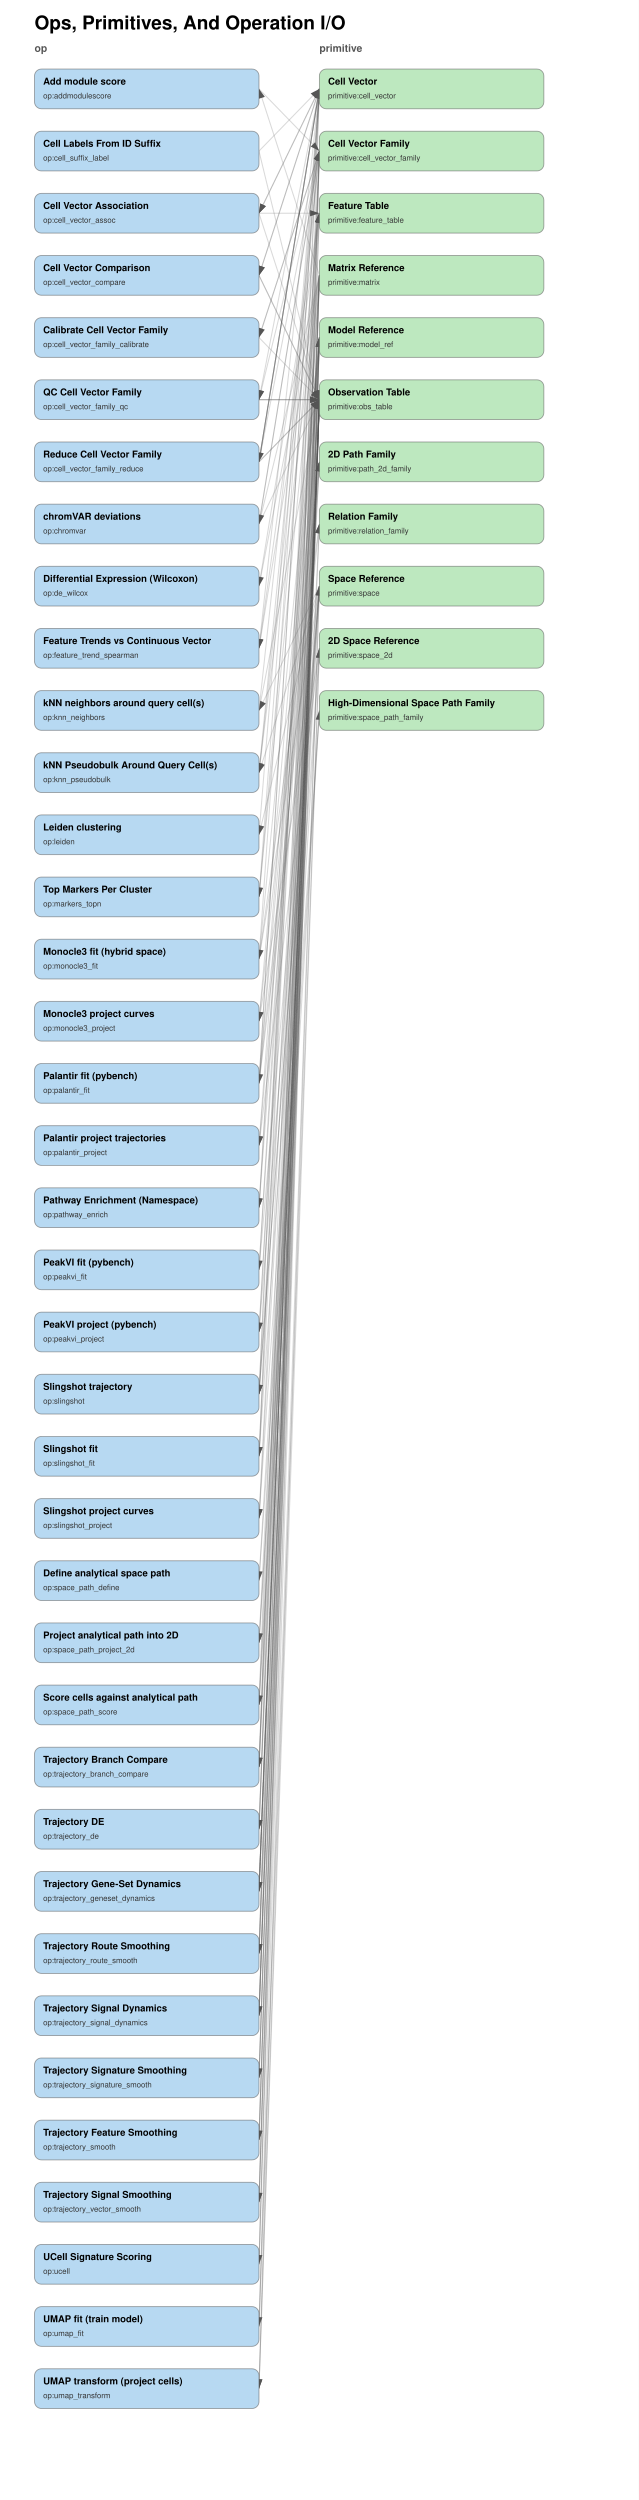
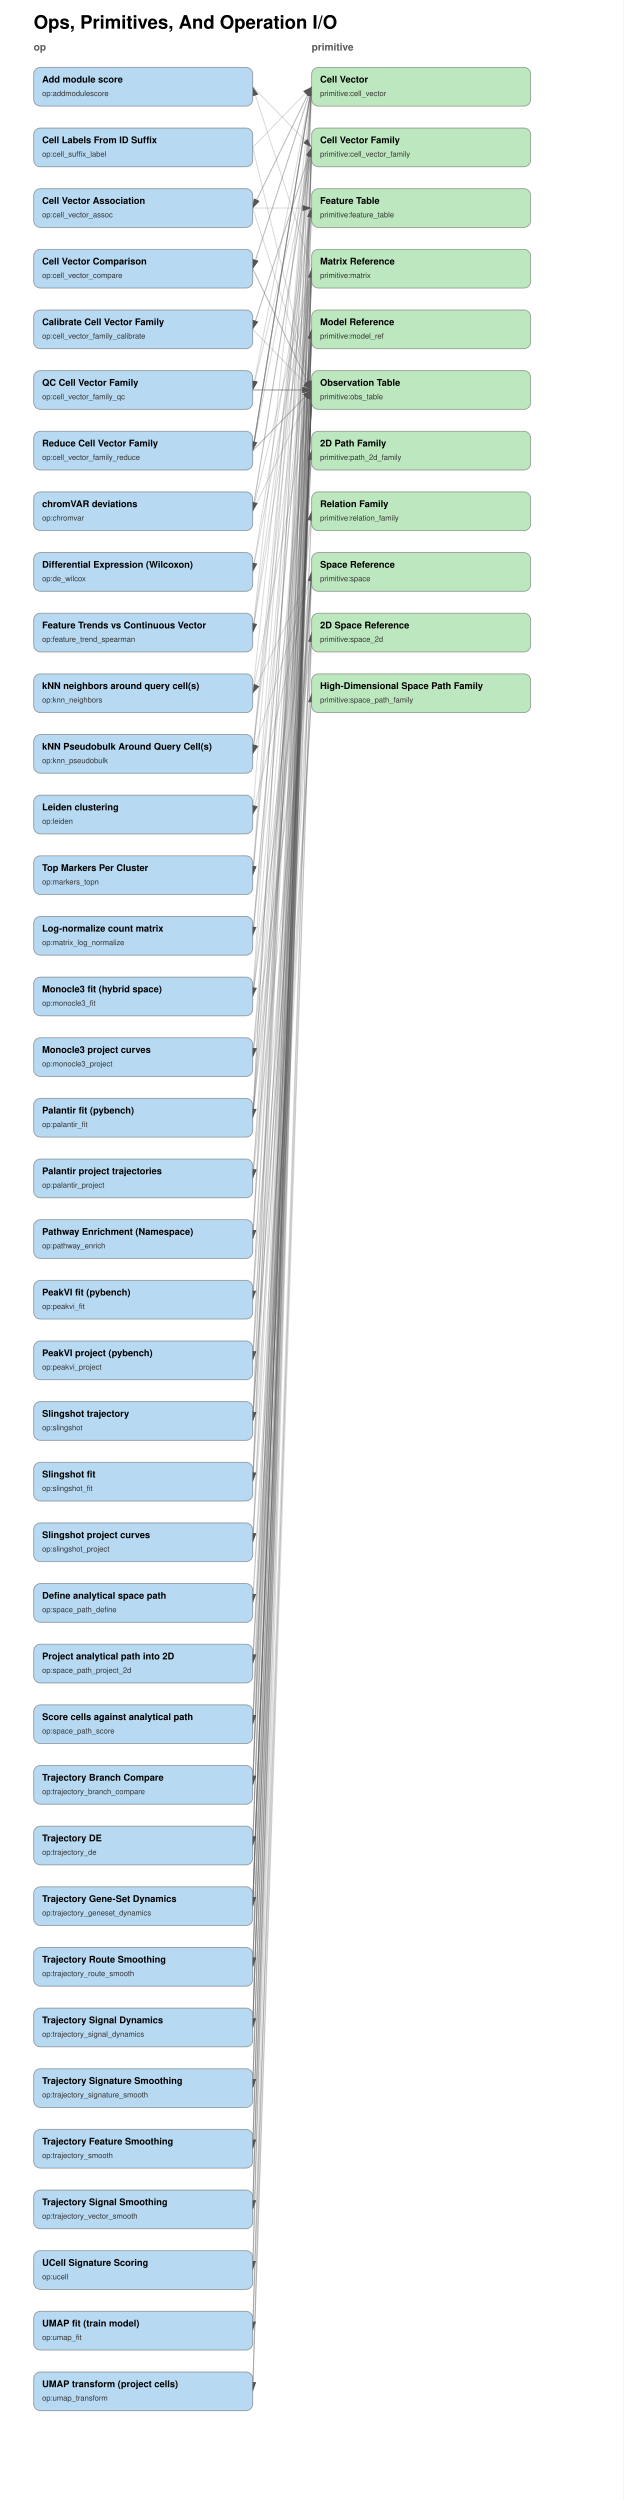
- <svg xmlns="http://www.w3.org/2000/svg" width="740" height="2896" viewBox="0 0 740 2896">
+ <svg xmlns="http://www.w3.org/2000/svg" width="740" height="2968" viewBox="0 0 740 2968">
  <rect width="100%" height="100%" fill="white" />
  <defs>
    <marker id="arrow" markerWidth="10" markerHeight="10" refX="9" refY="3" orient="auto" markerUnits="strokeWidth">
      <path d="M0,0 L0,6 L9,3 z" fill="#555" />
    </marker>
  </defs>
  <text x="40" y="34" font-family="Helvetica,Arial,sans-serif" font-size="22" font-weight="700">Ops, Primitives, And Operation I/O</text>
  <text x="40" y="60" font-family="Helvetica,Arial,sans-serif" font-size="12" font-weight="700" fill="#555">op</text>
  <text x="370" y="60" font-family="Helvetica,Arial,sans-serif" font-size="12" font-weight="700" fill="#555">primitive</text>
  <line x1="370" y1="103" x2="300" y2="247" stroke="#555" stroke-opacity="0.22" stroke-width="1.2" marker-end="url(#arrow)" />
  <line x1="370" y1="103" x2="300" y2="247" stroke="#555" stroke-opacity="0.22" stroke-width="1.2" marker-end="url(#arrow)" />
  <line x1="370" y1="103" x2="300" y2="319" stroke="#555" stroke-opacity="0.22" stroke-width="1.2" marker-end="url(#arrow)" />
  <line x1="370" y1="103" x2="300" y2="319" stroke="#555" stroke-opacity="0.22" stroke-width="1.2" marker-end="url(#arrow)" />
  <line x1="370" y1="103" x2="300" y2="463" stroke="#555" stroke-opacity="0.22" stroke-width="1.2" marker-end="url(#arrow)" />
  <line x1="370" y1="103" x2="300" y2="751" stroke="#555" stroke-opacity="0.22" stroke-width="1.2" marker-end="url(#arrow)" />
  <line x1="370" y1="103" x2="300" y2="1039" stroke="#555" stroke-opacity="0.22" stroke-width="1.2" marker-end="url(#arrow)" />
-   <line x1="370" y1="103" x2="300" y2="1615" stroke="#555" stroke-opacity="0.22" stroke-width="1.2" marker-end="url(#arrow)" />
  <line x1="370" y1="103" x2="300" y2="1687" stroke="#555" stroke-opacity="0.22" stroke-width="1.2" marker-end="url(#arrow)" />
-   <line x1="370" y1="103" x2="300" y2="2263" stroke="#555" stroke-opacity="0.22" stroke-width="1.2" marker-end="url(#arrow)" />
+   <line x1="370" y1="103" x2="300" y2="1759" stroke="#555" stroke-opacity="0.22" stroke-width="1.2" marker-end="url(#arrow)" />
+   <line x1="370" y1="103" x2="300" y2="2335" stroke="#555" stroke-opacity="0.22" stroke-width="1.2" marker-end="url(#arrow)" />
  <line x1="370" y1="175" x2="300" y2="391" stroke="#555" stroke-opacity="0.22" stroke-width="1.2" marker-end="url(#arrow)" />
  <line x1="370" y1="175" x2="300" y2="463" stroke="#555" stroke-opacity="0.22" stroke-width="1.2" marker-end="url(#arrow)" />
  <line x1="370" y1="175" x2="300" y2="535" stroke="#555" stroke-opacity="0.22" stroke-width="1.2" marker-end="url(#arrow)" />
-   <line x1="370" y1="175" x2="300" y2="2047" stroke="#555" stroke-opacity="0.22" stroke-width="1.2" marker-end="url(#arrow)" />
-   <line x1="370" y1="175" x2="300" y2="2335" stroke="#555" stroke-opacity="0.22" stroke-width="1.2" marker-end="url(#arrow)" />
-   <line x1="370" y1="175" x2="300" y2="2551" stroke="#555" stroke-opacity="0.22" stroke-width="1.2" marker-end="url(#arrow)" />
-   <line x1="370" y1="247" x2="300" y2="1399" stroke="#555" stroke-opacity="0.22" stroke-width="1.2" marker-end="url(#arrow)" />
+   <line x1="370" y1="175" x2="300" y2="2119" stroke="#555" stroke-opacity="0.22" stroke-width="1.2" marker-end="url(#arrow)" />
+   <line x1="370" y1="175" x2="300" y2="2407" stroke="#555" stroke-opacity="0.22" stroke-width="1.2" marker-end="url(#arrow)" />
+   <line x1="370" y1="175" x2="300" y2="2623" stroke="#555" stroke-opacity="0.22" stroke-width="1.2" marker-end="url(#arrow)" />
+   <line x1="370" y1="247" x2="300" y2="1471" stroke="#555" stroke-opacity="0.22" stroke-width="1.2" marker-end="url(#arrow)" />
  <line x1="370" y1="319" x2="300" y2="103" stroke="#555" stroke-opacity="0.22" stroke-width="1.2" marker-end="url(#arrow)" />
  <line x1="370" y1="319" x2="300" y2="607" stroke="#555" stroke-opacity="0.22" stroke-width="1.2" marker-end="url(#arrow)" />
  <line x1="370" y1="319" x2="300" y2="679" stroke="#555" stroke-opacity="0.22" stroke-width="1.2" marker-end="url(#arrow)" />
  <line x1="370" y1="319" x2="300" y2="751" stroke="#555" stroke-opacity="0.22" stroke-width="1.2" marker-end="url(#arrow)" />
  <line x1="370" y1="319" x2="300" y2="895" stroke="#555" stroke-opacity="0.22" stroke-width="1.2" marker-end="url(#arrow)" />
  <line x1="370" y1="319" x2="300" y2="1039" stroke="#555" stroke-opacity="0.22" stroke-width="1.2" marker-end="url(#arrow)" />
-   <line x1="370" y1="319" x2="300" y2="1399" stroke="#555" stroke-opacity="0.22" stroke-width="1.2" marker-end="url(#arrow)" />
+   <line x1="370" y1="319" x2="300" y2="1111" stroke="#555" stroke-opacity="0.22" stroke-width="1.2" marker-end="url(#arrow)" />
  <line x1="370" y1="319" x2="300" y2="1471" stroke="#555" stroke-opacity="0.22" stroke-width="1.2" marker-end="url(#arrow)" />
  <line x1="370" y1="319" x2="300" y2="1543" stroke="#555" stroke-opacity="0.22" stroke-width="1.2" marker-end="url(#arrow)" />
-   <line x1="370" y1="319" x2="300" y2="2047" stroke="#555" stroke-opacity="0.22" stroke-width="1.2" marker-end="url(#arrow)" />
+   <line x1="370" y1="319" x2="300" y2="1615" stroke="#555" stroke-opacity="0.22" stroke-width="1.2" marker-end="url(#arrow)" />
  <line x1="370" y1="319" x2="300" y2="2119" stroke="#555" stroke-opacity="0.22" stroke-width="1.2" marker-end="url(#arrow)" />
  <line x1="370" y1="319" x2="300" y2="2191" stroke="#555" stroke-opacity="0.22" stroke-width="1.2" marker-end="url(#arrow)" />
  <line x1="370" y1="319" x2="300" y2="2263" stroke="#555" stroke-opacity="0.22" stroke-width="1.2" marker-end="url(#arrow)" />
-   <line x1="370" y1="319" x2="300" y2="2407" stroke="#555" stroke-opacity="0.22" stroke-width="1.2" marker-end="url(#arrow)" />
+   <line x1="370" y1="319" x2="300" y2="2335" stroke="#555" stroke-opacity="0.22" stroke-width="1.2" marker-end="url(#arrow)" />
  <line x1="370" y1="319" x2="300" y2="2479" stroke="#555" stroke-opacity="0.22" stroke-width="1.2" marker-end="url(#arrow)" />
-   <line x1="370" y1="319" x2="300" y2="2623" stroke="#555" stroke-opacity="0.22" stroke-width="1.2" marker-end="url(#arrow)" />
-   <line x1="370" y1="391" x2="300" y2="1183" stroke="#555" stroke-opacity="0.22" stroke-width="1.2" marker-end="url(#arrow)" />
-   <line x1="370" y1="391" x2="300" y2="1327" stroke="#555" stroke-opacity="0.22" stroke-width="1.2" marker-end="url(#arrow)" />
-   <line x1="370" y1="391" x2="300" y2="1543" stroke="#555" stroke-opacity="0.22" stroke-width="1.2" marker-end="url(#arrow)" />
-   <line x1="370" y1="391" x2="300" y2="1759" stroke="#555" stroke-opacity="0.22" stroke-width="1.2" marker-end="url(#arrow)" />
-   <line x1="370" y1="391" x2="300" y2="2119" stroke="#555" stroke-opacity="0.22" stroke-width="1.2" marker-end="url(#arrow)" />
+   <line x1="370" y1="319" x2="300" y2="2551" stroke="#555" stroke-opacity="0.22" stroke-width="1.2" marker-end="url(#arrow)" />
+   <line x1="370" y1="319" x2="300" y2="2695" stroke="#555" stroke-opacity="0.22" stroke-width="1.2" marker-end="url(#arrow)" />
+   <line x1="370" y1="391" x2="300" y2="1255" stroke="#555" stroke-opacity="0.22" stroke-width="1.2" marker-end="url(#arrow)" />
+   <line x1="370" y1="391" x2="300" y2="1399" stroke="#555" stroke-opacity="0.22" stroke-width="1.2" marker-end="url(#arrow)" />
+   <line x1="370" y1="391" x2="300" y2="1615" stroke="#555" stroke-opacity="0.22" stroke-width="1.2" marker-end="url(#arrow)" />
+   <line x1="370" y1="391" x2="300" y2="1831" stroke="#555" stroke-opacity="0.22" stroke-width="1.2" marker-end="url(#arrow)" />
  <line x1="370" y1="391" x2="300" y2="2191" stroke="#555" stroke-opacity="0.22" stroke-width="1.2" marker-end="url(#arrow)" />
-   <line x1="370" y1="391" x2="300" y2="2335" stroke="#555" stroke-opacity="0.22" stroke-width="1.2" marker-end="url(#arrow)" />
+   <line x1="370" y1="391" x2="300" y2="2263" stroke="#555" stroke-opacity="0.22" stroke-width="1.2" marker-end="url(#arrow)" />
  <line x1="370" y1="391" x2="300" y2="2407" stroke="#555" stroke-opacity="0.22" stroke-width="1.2" marker-end="url(#arrow)" />
  <line x1="370" y1="391" x2="300" y2="2479" stroke="#555" stroke-opacity="0.22" stroke-width="1.2" marker-end="url(#arrow)" />
  <line x1="370" y1="391" x2="300" y2="2551" stroke="#555" stroke-opacity="0.22" stroke-width="1.2" marker-end="url(#arrow)" />
-   <line x1="370" y1="391" x2="300" y2="2767" stroke="#555" stroke-opacity="0.22" stroke-width="1.2" marker-end="url(#arrow)" />
-   <line x1="370" y1="607" x2="300" y2="2047" stroke="#555" stroke-opacity="0.22" stroke-width="1.2" marker-end="url(#arrow)" />
-   <line x1="370" y1="607" x2="300" y2="2263" stroke="#555" stroke-opacity="0.22" stroke-width="1.2" marker-end="url(#arrow)" />
+   <line x1="370" y1="391" x2="300" y2="2623" stroke="#555" stroke-opacity="0.22" stroke-width="1.2" marker-end="url(#arrow)" />
+   <line x1="370" y1="391" x2="300" y2="2839" stroke="#555" stroke-opacity="0.22" stroke-width="1.2" marker-end="url(#arrow)" />
+   <line x1="370" y1="607" x2="300" y2="2119" stroke="#555" stroke-opacity="0.22" stroke-width="1.2" marker-end="url(#arrow)" />
+   <line x1="370" y1="607" x2="300" y2="2335" stroke="#555" stroke-opacity="0.22" stroke-width="1.2" marker-end="url(#arrow)" />
  <line x1="370" y1="679" x2="300" y2="823" stroke="#555" stroke-opacity="0.22" stroke-width="1.2" marker-end="url(#arrow)" />
  <line x1="370" y1="679" x2="300" y2="895" stroke="#555" stroke-opacity="0.22" stroke-width="1.2" marker-end="url(#arrow)" />
  <line x1="370" y1="679" x2="300" y2="967" stroke="#555" stroke-opacity="0.22" stroke-width="1.2" marker-end="url(#arrow)" />
-   <line x1="370" y1="679" x2="300" y2="1111" stroke="#555" stroke-opacity="0.22" stroke-width="1.2" marker-end="url(#arrow)" />
-   <line x1="370" y1="679" x2="300" y2="1255" stroke="#555" stroke-opacity="0.22" stroke-width="1.2" marker-end="url(#arrow)" />
-   <line x1="370" y1="679" x2="300" y2="1615" stroke="#555" stroke-opacity="0.22" stroke-width="1.2" marker-end="url(#arrow)" />
-   <line x1="370" y1="679" x2="300" y2="1615" stroke="#555" stroke-opacity="0.22" stroke-width="1.2" marker-end="url(#arrow)" />
+   <line x1="370" y1="679" x2="300" y2="1183" stroke="#555" stroke-opacity="0.22" stroke-width="1.2" marker-end="url(#arrow)" />
+   <line x1="370" y1="679" x2="300" y2="1327" stroke="#555" stroke-opacity="0.22" stroke-width="1.2" marker-end="url(#arrow)" />
  <line x1="370" y1="679" x2="300" y2="1687" stroke="#555" stroke-opacity="0.22" stroke-width="1.2" marker-end="url(#arrow)" />
-   <line x1="370" y1="679" x2="300" y2="1831" stroke="#555" stroke-opacity="0.22" stroke-width="1.2" marker-end="url(#arrow)" />
-   <line x1="370" y1="679" x2="300" y2="1975" stroke="#555" stroke-opacity="0.22" stroke-width="1.2" marker-end="url(#arrow)" />
-   <line x1="370" y1="679" x2="300" y2="2695" stroke="#555" stroke-opacity="0.22" stroke-width="1.2" marker-end="url(#arrow)" />
+   <line x1="370" y1="679" x2="300" y2="1687" stroke="#555" stroke-opacity="0.22" stroke-width="1.2" marker-end="url(#arrow)" />
+   <line x1="370" y1="679" x2="300" y2="1759" stroke="#555" stroke-opacity="0.22" stroke-width="1.2" marker-end="url(#arrow)" />
+   <line x1="370" y1="679" x2="300" y2="1903" stroke="#555" stroke-opacity="0.22" stroke-width="1.2" marker-end="url(#arrow)" />
+   <line x1="370" y1="679" x2="300" y2="2047" stroke="#555" stroke-opacity="0.22" stroke-width="1.2" marker-end="url(#arrow)" />
  <line x1="370" y1="679" x2="300" y2="2767" stroke="#555" stroke-opacity="0.22" stroke-width="1.2" marker-end="url(#arrow)" />
-   <line x1="370" y1="751" x2="300" y2="1183" stroke="#555" stroke-opacity="0.22" stroke-width="1.2" marker-end="url(#arrow)" />
-   <line x1="370" y1="751" x2="300" y2="1327" stroke="#555" stroke-opacity="0.22" stroke-width="1.2" marker-end="url(#arrow)" />
-   <line x1="370" y1="751" x2="300" y2="1759" stroke="#555" stroke-opacity="0.22" stroke-width="1.2" marker-end="url(#arrow)" />
-   <line x1="370" y1="751" x2="300" y2="1903" stroke="#555" stroke-opacity="0.22" stroke-width="1.2" marker-end="url(#arrow)" />
-   <line x1="370" y1="823" x2="300" y2="1903" stroke="#555" stroke-opacity="0.22" stroke-width="1.2" marker-end="url(#arrow)" />
+   <line x1="370" y1="679" x2="300" y2="2839" stroke="#555" stroke-opacity="0.22" stroke-width="1.2" marker-end="url(#arrow)" />
+   <line x1="370" y1="751" x2="300" y2="1255" stroke="#555" stroke-opacity="0.22" stroke-width="1.2" marker-end="url(#arrow)" />
+   <line x1="370" y1="751" x2="300" y2="1399" stroke="#555" stroke-opacity="0.22" stroke-width="1.2" marker-end="url(#arrow)" />
+   <line x1="370" y1="751" x2="300" y2="1831" stroke="#555" stroke-opacity="0.22" stroke-width="1.2" marker-end="url(#arrow)" />
+   <line x1="370" y1="751" x2="300" y2="1975" stroke="#555" stroke-opacity="0.22" stroke-width="1.2" marker-end="url(#arrow)" />
  <line x1="370" y1="823" x2="300" y2="1975" stroke="#555" stroke-opacity="0.22" stroke-width="1.2" marker-end="url(#arrow)" />
+   <line x1="370" y1="823" x2="300" y2="2047" stroke="#555" stroke-opacity="0.22" stroke-width="1.2" marker-end="url(#arrow)" />
  <line x1="300" y1="103" x2="370" y2="175" stroke="#555" stroke-opacity="0.22" stroke-width="1.2" marker-end="url(#arrow)" />
  <line x1="300" y1="175" x2="370" y2="103" stroke="#555" stroke-opacity="0.22" stroke-width="1.2" marker-end="url(#arrow)" />
  <line x1="300" y1="175" x2="370" y2="463" stroke="#555" stroke-opacity="0.22" stroke-width="1.2" marker-end="url(#arrow)" />
  <line x1="300" y1="247" x2="370" y2="247" stroke="#555" stroke-opacity="0.22" stroke-width="1.2" marker-end="url(#arrow)" />
  <line x1="300" y1="247" x2="370" y2="463" stroke="#555" stroke-opacity="0.22" stroke-width="1.2" marker-end="url(#arrow)" />
  <line x1="300" y1="319" x2="370" y2="463" stroke="#555" stroke-opacity="0.22" stroke-width="1.2" marker-end="url(#arrow)" />
  <line x1="300" y1="319" x2="370" y2="463" stroke="#555" stroke-opacity="0.22" stroke-width="1.2" marker-end="url(#arrow)" />
  <line x1="300" y1="391" x2="370" y2="175" stroke="#555" stroke-opacity="0.22" stroke-width="1.2" marker-end="url(#arrow)" />
  <line x1="300" y1="391" x2="370" y2="463" stroke="#555" stroke-opacity="0.22" stroke-width="1.2" marker-end="url(#arrow)" />
  <line x1="300" y1="463" x2="370" y2="463" stroke="#555" stroke-opacity="0.22" stroke-width="1.2" marker-end="url(#arrow)" />
  <line x1="300" y1="463" x2="370" y2="463" stroke="#555" stroke-opacity="0.22" stroke-width="1.2" marker-end="url(#arrow)" />
  <line x1="300" y1="463" x2="370" y2="463" stroke="#555" stroke-opacity="0.22" stroke-width="1.2" marker-end="url(#arrow)" />
  <line x1="300" y1="535" x2="370" y2="103" stroke="#555" stroke-opacity="0.22" stroke-width="1.2" marker-end="url(#arrow)" />
  <line x1="300" y1="535" x2="370" y2="103" stroke="#555" stroke-opacity="0.22" stroke-width="1.2" marker-end="url(#arrow)" />
  <line x1="300" y1="535" x2="370" y2="103" stroke="#555" stroke-opacity="0.22" stroke-width="1.2" marker-end="url(#arrow)" />
  <line x1="300" y1="535" x2="370" y2="103" stroke="#555" stroke-opacity="0.22" stroke-width="1.2" marker-end="url(#arrow)" />
  <line x1="300" y1="535" x2="370" y2="103" stroke="#555" stroke-opacity="0.22" stroke-width="1.2" marker-end="url(#arrow)" />
  <line x1="300" y1="535" x2="370" y2="463" stroke="#555" stroke-opacity="0.22" stroke-width="1.2" marker-end="url(#arrow)" />
  <line x1="300" y1="535" x2="370" y2="463" stroke="#555" stroke-opacity="0.22" stroke-width="1.2" marker-end="url(#arrow)" />
  <line x1="300" y1="607" x2="370" y2="175" stroke="#555" stroke-opacity="0.22" stroke-width="1.2" marker-end="url(#arrow)" />
  <line x1="300" y1="607" x2="370" y2="175" stroke="#555" stroke-opacity="0.22" stroke-width="1.2" marker-end="url(#arrow)" />
  <line x1="300" y1="607" x2="370" y2="463" stroke="#555" stroke-opacity="0.22" stroke-width="1.2" marker-end="url(#arrow)" />
  <line x1="300" y1="679" x2="370" y2="247" stroke="#555" stroke-opacity="0.22" stroke-width="1.2" marker-end="url(#arrow)" />
  <line x1="300" y1="751" x2="370" y2="247" stroke="#555" stroke-opacity="0.22" stroke-width="1.2" marker-end="url(#arrow)" />
  <line x1="300" y1="823" x2="370" y2="175" stroke="#555" stroke-opacity="0.22" stroke-width="1.2" marker-end="url(#arrow)" />
  <line x1="300" y1="823" x2="370" y2="463" stroke="#555" stroke-opacity="0.22" stroke-width="1.2" marker-end="url(#arrow)" />
  <line x1="300" y1="895" x2="370" y2="175" stroke="#555" stroke-opacity="0.22" stroke-width="1.2" marker-end="url(#arrow)" />
  <line x1="300" y1="895" x2="370" y2="247" stroke="#555" stroke-opacity="0.22" stroke-width="1.2" marker-end="url(#arrow)" />
  <line x1="300" y1="967" x2="370" y2="103" stroke="#555" stroke-opacity="0.22" stroke-width="1.2" marker-end="url(#arrow)" />
  <line x1="300" y1="1039" x2="370" y2="247" stroke="#555" stroke-opacity="0.22" stroke-width="1.2" marker-end="url(#arrow)" />
-   <line x1="300" y1="1111" x2="370" y2="103" stroke="#555" stroke-opacity="0.22" stroke-width="1.2" marker-end="url(#arrow)" />
-   <line x1="300" y1="1111" x2="370" y2="391" stroke="#555" stroke-opacity="0.22" stroke-width="1.2" marker-end="url(#arrow)" />
-   <line x1="300" y1="1111" x2="370" y2="607" stroke="#555" stroke-opacity="0.22" stroke-width="1.2" marker-end="url(#arrow)" />
-   <line x1="300" y1="1183" x2="370" y2="535" stroke="#555" stroke-opacity="0.22" stroke-width="1.2" marker-end="url(#arrow)" />
-   <line x1="300" y1="1255" x2="370" y2="103" stroke="#555" stroke-opacity="0.22" stroke-width="1.2" marker-end="url(#arrow)" />
-   <line x1="300" y1="1255" x2="370" y2="103" stroke="#555" stroke-opacity="0.22" stroke-width="1.2" marker-end="url(#arrow)" />
-   <line x1="300" y1="1255" x2="370" y2="391" stroke="#555" stroke-opacity="0.22" stroke-width="1.2" marker-end="url(#arrow)" />
-   <line x1="300" y1="1255" x2="370" y2="463" stroke="#555" stroke-opacity="0.22" stroke-width="1.2" marker-end="url(#arrow)" />
-   <line x1="300" y1="1255" x2="370" y2="607" stroke="#555" stroke-opacity="0.22" stroke-width="1.2" marker-end="url(#arrow)" />
-   <line x1="300" y1="1327" x2="370" y2="535" stroke="#555" stroke-opacity="0.22" stroke-width="1.2" marker-end="url(#arrow)" />
-   <line x1="300" y1="1399" x2="370" y2="463" stroke="#555" stroke-opacity="0.22" stroke-width="1.2" marker-end="url(#arrow)" />
-   <line x1="300" y1="1471" x2="370" y2="391" stroke="#555" stroke-opacity="0.22" stroke-width="1.2" marker-end="url(#arrow)" />
-   <line x1="300" y1="1471" x2="370" y2="679" stroke="#555" stroke-opacity="0.22" stroke-width="1.2" marker-end="url(#arrow)" />
+   <line x1="300" y1="1111" x2="370" y2="319" stroke="#555" stroke-opacity="0.22" stroke-width="1.2" marker-end="url(#arrow)" />
+   <line x1="300" y1="1111" x2="370" y2="463" stroke="#555" stroke-opacity="0.22" stroke-width="1.2" marker-end="url(#arrow)" />
+   <line x1="300" y1="1183" x2="370" y2="103" stroke="#555" stroke-opacity="0.22" stroke-width="1.2" marker-end="url(#arrow)" />
+   <line x1="300" y1="1183" x2="370" y2="391" stroke="#555" stroke-opacity="0.22" stroke-width="1.2" marker-end="url(#arrow)" />
+   <line x1="300" y1="1183" x2="370" y2="607" stroke="#555" stroke-opacity="0.22" stroke-width="1.2" marker-end="url(#arrow)" />
+   <line x1="300" y1="1255" x2="370" y2="535" stroke="#555" stroke-opacity="0.22" stroke-width="1.2" marker-end="url(#arrow)" />
+   <line x1="300" y1="1327" x2="370" y2="103" stroke="#555" stroke-opacity="0.22" stroke-width="1.2" marker-end="url(#arrow)" />
+   <line x1="300" y1="1327" x2="370" y2="103" stroke="#555" stroke-opacity="0.22" stroke-width="1.2" marker-end="url(#arrow)" />
+   <line x1="300" y1="1327" x2="370" y2="391" stroke="#555" stroke-opacity="0.22" stroke-width="1.2" marker-end="url(#arrow)" />
+   <line x1="300" y1="1327" x2="370" y2="463" stroke="#555" stroke-opacity="0.22" stroke-width="1.2" marker-end="url(#arrow)" />
+   <line x1="300" y1="1327" x2="370" y2="607" stroke="#555" stroke-opacity="0.22" stroke-width="1.2" marker-end="url(#arrow)" />
+   <line x1="300" y1="1399" x2="370" y2="535" stroke="#555" stroke-opacity="0.22" stroke-width="1.2" marker-end="url(#arrow)" />
+   <line x1="300" y1="1471" x2="370" y2="463" stroke="#555" stroke-opacity="0.22" stroke-width="1.2" marker-end="url(#arrow)" />
+   <line x1="300" y1="1543" x2="370" y2="391" stroke="#555" stroke-opacity="0.22" stroke-width="1.2" marker-end="url(#arrow)" />
  <line x1="300" y1="1543" x2="370" y2="679" stroke="#555" stroke-opacity="0.22" stroke-width="1.2" marker-end="url(#arrow)" />
-   <line x1="300" y1="1615" x2="370" y2="175" stroke="#555" stroke-opacity="0.22" stroke-width="1.2" marker-end="url(#arrow)" />
-   <line x1="300" y1="1615" x2="370" y2="535" stroke="#555" stroke-opacity="0.22" stroke-width="1.2" marker-end="url(#arrow)" />
+   <line x1="300" y1="1615" x2="370" y2="679" stroke="#555" stroke-opacity="0.22" stroke-width="1.2" marker-end="url(#arrow)" />
  <line x1="300" y1="1687" x2="370" y2="175" stroke="#555" stroke-opacity="0.22" stroke-width="1.2" marker-end="url(#arrow)" />
-   <line x1="300" y1="1687" x2="370" y2="391" stroke="#555" stroke-opacity="0.22" stroke-width="1.2" marker-end="url(#arrow)" />
-   <line x1="300" y1="1759" x2="370" y2="535" stroke="#555" stroke-opacity="0.22" stroke-width="1.2" marker-end="url(#arrow)" />
-   <line x1="300" y1="1831" x2="370" y2="823" stroke="#555" stroke-opacity="0.22" stroke-width="1.2" marker-end="url(#arrow)" />
-   <line x1="300" y1="1903" x2="370" y2="535" stroke="#555" stroke-opacity="0.22" stroke-width="1.2" marker-end="url(#arrow)" />
-   <line x1="300" y1="1975" x2="370" y2="175" stroke="#555" stroke-opacity="0.22" stroke-width="1.2" marker-end="url(#arrow)" />
-   <line x1="300" y1="1975" x2="370" y2="463" stroke="#555" stroke-opacity="0.22" stroke-width="1.2" marker-end="url(#arrow)" />
-   <line x1="300" y1="2047" x2="370" y2="247" stroke="#555" stroke-opacity="0.22" stroke-width="1.2" marker-end="url(#arrow)" />
+   <line x1="300" y1="1687" x2="370" y2="535" stroke="#555" stroke-opacity="0.22" stroke-width="1.2" marker-end="url(#arrow)" />
+   <line x1="300" y1="1759" x2="370" y2="175" stroke="#555" stroke-opacity="0.22" stroke-width="1.2" marker-end="url(#arrow)" />
+   <line x1="300" y1="1759" x2="370" y2="391" stroke="#555" stroke-opacity="0.22" stroke-width="1.2" marker-end="url(#arrow)" />
+   <line x1="300" y1="1831" x2="370" y2="535" stroke="#555" stroke-opacity="0.22" stroke-width="1.2" marker-end="url(#arrow)" />
+   <line x1="300" y1="1903" x2="370" y2="823" stroke="#555" stroke-opacity="0.22" stroke-width="1.2" marker-end="url(#arrow)" />
+   <line x1="300" y1="1975" x2="370" y2="535" stroke="#555" stroke-opacity="0.22" stroke-width="1.2" marker-end="url(#arrow)" />
+   <line x1="300" y1="2047" x2="370" y2="175" stroke="#555" stroke-opacity="0.22" stroke-width="1.2" marker-end="url(#arrow)" />
  <line x1="300" y1="2047" x2="370" y2="463" stroke="#555" stroke-opacity="0.22" stroke-width="1.2" marker-end="url(#arrow)" />
  <line x1="300" y1="2119" x2="370" y2="247" stroke="#555" stroke-opacity="0.22" stroke-width="1.2" marker-end="url(#arrow)" />
  <line x1="300" y1="2119" x2="370" y2="463" stroke="#555" stroke-opacity="0.22" stroke-width="1.2" marker-end="url(#arrow)" />
+   <line x1="300" y1="2191" x2="370" y2="247" stroke="#555" stroke-opacity="0.22" stroke-width="1.2" marker-end="url(#arrow)" />
  <line x1="300" y1="2191" x2="370" y2="463" stroke="#555" stroke-opacity="0.22" stroke-width="1.2" marker-end="url(#arrow)" />
-   <line x1="300" y1="2191" x2="370" y2="463" stroke="#555" stroke-opacity="0.22" stroke-width="1.2" marker-end="url(#arrow)" />
-   <line x1="300" y1="2191" x2="370" y2="463" stroke="#555" stroke-opacity="0.22" stroke-width="1.2" marker-end="url(#arrow)" />
-   <line x1="300" y1="2191" x2="370" y2="463" stroke="#555" stroke-opacity="0.22" stroke-width="1.2" marker-end="url(#arrow)" />
-   <line x1="300" y1="2191" x2="370" y2="463" stroke="#555" stroke-opacity="0.22" stroke-width="1.2" marker-end="url(#arrow)" />
-   <line x1="300" y1="2191" x2="370" y2="463" stroke="#555" stroke-opacity="0.22" stroke-width="1.2" marker-end="url(#arrow)" />
+   <line x1="300" y1="2263" x2="370" y2="463" stroke="#555" stroke-opacity="0.22" stroke-width="1.2" marker-end="url(#arrow)" />
+   <line x1="300" y1="2263" x2="370" y2="463" stroke="#555" stroke-opacity="0.22" stroke-width="1.2" marker-end="url(#arrow)" />
+   <line x1="300" y1="2263" x2="370" y2="463" stroke="#555" stroke-opacity="0.22" stroke-width="1.2" marker-end="url(#arrow)" />
+   <line x1="300" y1="2263" x2="370" y2="463" stroke="#555" stroke-opacity="0.22" stroke-width="1.2" marker-end="url(#arrow)" />
  <line x1="300" y1="2263" x2="370" y2="463" stroke="#555" stroke-opacity="0.22" stroke-width="1.2" marker-end="url(#arrow)" />
  <line x1="300" y1="2263" x2="370" y2="463" stroke="#555" stroke-opacity="0.22" stroke-width="1.2" marker-end="url(#arrow)" />
  <line x1="300" y1="2335" x2="370" y2="463" stroke="#555" stroke-opacity="0.22" stroke-width="1.2" marker-end="url(#arrow)" />
  <line x1="300" y1="2335" x2="370" y2="463" stroke="#555" stroke-opacity="0.22" stroke-width="1.2" marker-end="url(#arrow)" />
-   <line x1="300" y1="2335" x2="370" y2="463" stroke="#555" stroke-opacity="0.22" stroke-width="1.2" marker-end="url(#arrow)" />
-   <line x1="300" y1="2335" x2="370" y2="463" stroke="#555" stroke-opacity="0.22" stroke-width="1.2" marker-end="url(#arrow)" />
+   <line x1="300" y1="2407" x2="370" y2="463" stroke="#555" stroke-opacity="0.22" stroke-width="1.2" marker-end="url(#arrow)" />
+   <line x1="300" y1="2407" x2="370" y2="463" stroke="#555" stroke-opacity="0.22" stroke-width="1.2" marker-end="url(#arrow)" />
  <line x1="300" y1="2407" x2="370" y2="463" stroke="#555" stroke-opacity="0.22" stroke-width="1.2" marker-end="url(#arrow)" />
  <line x1="300" y1="2407" x2="370" y2="463" stroke="#555" stroke-opacity="0.22" stroke-width="1.2" marker-end="url(#arrow)" />
  <line x1="300" y1="2479" x2="370" y2="463" stroke="#555" stroke-opacity="0.22" stroke-width="1.2" marker-end="url(#arrow)" />
  <line x1="300" y1="2479" x2="370" y2="463" stroke="#555" stroke-opacity="0.22" stroke-width="1.2" marker-end="url(#arrow)" />
  <line x1="300" y1="2551" x2="370" y2="463" stroke="#555" stroke-opacity="0.22" stroke-width="1.2" marker-end="url(#arrow)" />
  <line x1="300" y1="2551" x2="370" y2="463" stroke="#555" stroke-opacity="0.22" stroke-width="1.2" marker-end="url(#arrow)" />
-   <line x1="300" y1="2623" x2="370" y2="175" stroke="#555" stroke-opacity="0.22" stroke-width="1.2" marker-end="url(#arrow)" />
  <line x1="300" y1="2623" x2="370" y2="463" stroke="#555" stroke-opacity="0.22" stroke-width="1.2" marker-end="url(#arrow)" />
-   <line x1="300" y1="2695" x2="370" y2="391" stroke="#555" stroke-opacity="0.22" stroke-width="1.2" marker-end="url(#arrow)" />
-   <line x1="300" y1="2695" x2="370" y2="751" stroke="#555" stroke-opacity="0.22" stroke-width="1.2" marker-end="url(#arrow)" />
+   <line x1="300" y1="2623" x2="370" y2="463" stroke="#555" stroke-opacity="0.22" stroke-width="1.2" marker-end="url(#arrow)" />
+   <line x1="300" y1="2695" x2="370" y2="175" stroke="#555" stroke-opacity="0.22" stroke-width="1.2" marker-end="url(#arrow)" />
+   <line x1="300" y1="2695" x2="370" y2="463" stroke="#555" stroke-opacity="0.22" stroke-width="1.2" marker-end="url(#arrow)" />
+   <line x1="300" y1="2767" x2="370" y2="391" stroke="#555" stroke-opacity="0.22" stroke-width="1.2" marker-end="url(#arrow)" />
  <line x1="300" y1="2767" x2="370" y2="751" stroke="#555" stroke-opacity="0.22" stroke-width="1.2" marker-end="url(#arrow)" />
+   <line x1="300" y1="2839" x2="370" y2="751" stroke="#555" stroke-opacity="0.22" stroke-width="1.2" marker-end="url(#arrow)" />
  <g>
    <rect x="40" y="80" width="260" height="46" rx="8" fill="#b7d9f2" stroke="#555" stroke-opacity="0.55" />
    <text x="50" y="98" font-family="Helvetica,Arial,sans-serif" font-size="11" font-weight="700">Add module score</text>
    <text x="50" y="114" font-family="Helvetica,Arial,sans-serif" font-size="9" fill="#333">op:addmodulescore</text>
  </g>
  <g>
    <rect x="40" y="152" width="260" height="46" rx="8" fill="#b7d9f2" stroke="#555" stroke-opacity="0.55" />
    <text x="50" y="170" font-family="Helvetica,Arial,sans-serif" font-size="11" font-weight="700">Cell Labels From ID Suffix</text>
    <text x="50" y="186" font-family="Helvetica,Arial,sans-serif" font-size="9" fill="#333">op:cell_suffix_label</text>
  </g>
  <g>
    <rect x="40" y="224" width="260" height="46" rx="8" fill="#b7d9f2" stroke="#555" stroke-opacity="0.55" />
    <text x="50" y="242" font-family="Helvetica,Arial,sans-serif" font-size="11" font-weight="700">Cell Vector Association</text>
    <text x="50" y="258" font-family="Helvetica,Arial,sans-serif" font-size="9" fill="#333">op:cell_vector_assoc</text>
  </g>
  <g>
    <rect x="40" y="296" width="260" height="46" rx="8" fill="#b7d9f2" stroke="#555" stroke-opacity="0.55" />
    <text x="50" y="314" font-family="Helvetica,Arial,sans-serif" font-size="11" font-weight="700">Cell Vector Comparison</text>
    <text x="50" y="330" font-family="Helvetica,Arial,sans-serif" font-size="9" fill="#333">op:cell_vector_compare</text>
  </g>
  <g>
    <rect x="40" y="368" width="260" height="46" rx="8" fill="#b7d9f2" stroke="#555" stroke-opacity="0.55" />
    <text x="50" y="386" font-family="Helvetica,Arial,sans-serif" font-size="11" font-weight="700">Calibrate Cell Vector Family</text>
    <text x="50" y="402" font-family="Helvetica,Arial,sans-serif" font-size="9" fill="#333">op:cell_vector_family_calibrate</text>
  </g>
  <g>
    <rect x="40" y="440" width="260" height="46" rx="8" fill="#b7d9f2" stroke="#555" stroke-opacity="0.55" />
    <text x="50" y="458" font-family="Helvetica,Arial,sans-serif" font-size="11" font-weight="700">QC Cell Vector Family</text>
    <text x="50" y="474" font-family="Helvetica,Arial,sans-serif" font-size="9" fill="#333">op:cell_vector_family_qc</text>
  </g>
  <g>
    <rect x="40" y="512" width="260" height="46" rx="8" fill="#b7d9f2" stroke="#555" stroke-opacity="0.55" />
    <text x="50" y="530" font-family="Helvetica,Arial,sans-serif" font-size="11" font-weight="700">Reduce Cell Vector Family</text>
    <text x="50" y="546" font-family="Helvetica,Arial,sans-serif" font-size="9" fill="#333">op:cell_vector_family_reduce</text>
  </g>
  <g>
    <rect x="40" y="584" width="260" height="46" rx="8" fill="#b7d9f2" stroke="#555" stroke-opacity="0.55" />
    <text x="50" y="602" font-family="Helvetica,Arial,sans-serif" font-size="11" font-weight="700">chromVAR deviations</text>
    <text x="50" y="618" font-family="Helvetica,Arial,sans-serif" font-size="9" fill="#333">op:chromvar</text>
  </g>
  <g>
    <rect x="40" y="656" width="260" height="46" rx="8" fill="#b7d9f2" stroke="#555" stroke-opacity="0.55" />
    <text x="50" y="674" font-family="Helvetica,Arial,sans-serif" font-size="11" font-weight="700">Differential Expression (Wilcoxon)</text>
    <text x="50" y="690" font-family="Helvetica,Arial,sans-serif" font-size="9" fill="#333">op:de_wilcox</text>
  </g>
  <g>
    <rect x="40" y="728" width="260" height="46" rx="8" fill="#b7d9f2" stroke="#555" stroke-opacity="0.55" />
    <text x="50" y="746" font-family="Helvetica,Arial,sans-serif" font-size="11" font-weight="700">Feature Trends vs Continuous Vector</text>
    <text x="50" y="762" font-family="Helvetica,Arial,sans-serif" font-size="9" fill="#333">op:feature_trend_spearman</text>
  </g>
  <g>
    <rect x="40" y="800" width="260" height="46" rx="8" fill="#b7d9f2" stroke="#555" stroke-opacity="0.55" />
    <text x="50" y="818" font-family="Helvetica,Arial,sans-serif" font-size="11" font-weight="700">kNN neighbors around query cell(s)</text>
    <text x="50" y="834" font-family="Helvetica,Arial,sans-serif" font-size="9" fill="#333">op:knn_neighbors</text>
  </g>
  <g>
    <rect x="40" y="872" width="260" height="46" rx="8" fill="#b7d9f2" stroke="#555" stroke-opacity="0.55" />
    <text x="50" y="890" font-family="Helvetica,Arial,sans-serif" font-size="11" font-weight="700">kNN Pseudobulk Around Query Cell(s)</text>
    <text x="50" y="906" font-family="Helvetica,Arial,sans-serif" font-size="9" fill="#333">op:knn_pseudobulk</text>
  </g>
  <g>
    <rect x="40" y="944" width="260" height="46" rx="8" fill="#b7d9f2" stroke="#555" stroke-opacity="0.55" />
    <text x="50" y="962" font-family="Helvetica,Arial,sans-serif" font-size="11" font-weight="700">Leiden clustering</text>
    <text x="50" y="978" font-family="Helvetica,Arial,sans-serif" font-size="9" fill="#333">op:leiden</text>
  </g>
  <g>
    <rect x="40" y="1016" width="260" height="46" rx="8" fill="#b7d9f2" stroke="#555" stroke-opacity="0.55" />
    <text x="50" y="1034" font-family="Helvetica,Arial,sans-serif" font-size="11" font-weight="700">Top Markers Per Cluster</text>
    <text x="50" y="1050" font-family="Helvetica,Arial,sans-serif" font-size="9" fill="#333">op:markers_topn</text>
  </g>
  <g>
    <rect x="40" y="1088" width="260" height="46" rx="8" fill="#b7d9f2" stroke="#555" stroke-opacity="0.55" />
-     <text x="50" y="1106" font-family="Helvetica,Arial,sans-serif" font-size="11" font-weight="700">Monocle3 fit (hybrid space)</text>
-     <text x="50" y="1122" font-family="Helvetica,Arial,sans-serif" font-size="9" fill="#333">op:monocle3_fit</text>
+     <text x="50" y="1106" font-family="Helvetica,Arial,sans-serif" font-size="11" font-weight="700">Log-normalize count matrix</text>
+     <text x="50" y="1122" font-family="Helvetica,Arial,sans-serif" font-size="9" fill="#333">op:matrix_log_normalize</text>
  </g>
  <g>
    <rect x="40" y="1160" width="260" height="46" rx="8" fill="#b7d9f2" stroke="#555" stroke-opacity="0.55" />
-     <text x="50" y="1178" font-family="Helvetica,Arial,sans-serif" font-size="11" font-weight="700">Monocle3 project curves</text>
-     <text x="50" y="1194" font-family="Helvetica,Arial,sans-serif" font-size="9" fill="#333">op:monocle3_project</text>
+     <text x="50" y="1178" font-family="Helvetica,Arial,sans-serif" font-size="11" font-weight="700">Monocle3 fit (hybrid space)</text>
+     <text x="50" y="1194" font-family="Helvetica,Arial,sans-serif" font-size="9" fill="#333">op:monocle3_fit</text>
  </g>
  <g>
    <rect x="40" y="1232" width="260" height="46" rx="8" fill="#b7d9f2" stroke="#555" stroke-opacity="0.55" />
-     <text x="50" y="1250" font-family="Helvetica,Arial,sans-serif" font-size="11" font-weight="700">Palantir fit (pybench)</text>
-     <text x="50" y="1266" font-family="Helvetica,Arial,sans-serif" font-size="9" fill="#333">op:palantir_fit</text>
+     <text x="50" y="1250" font-family="Helvetica,Arial,sans-serif" font-size="11" font-weight="700">Monocle3 project curves</text>
+     <text x="50" y="1266" font-family="Helvetica,Arial,sans-serif" font-size="9" fill="#333">op:monocle3_project</text>
  </g>
  <g>
    <rect x="40" y="1304" width="260" height="46" rx="8" fill="#b7d9f2" stroke="#555" stroke-opacity="0.55" />
-     <text x="50" y="1322" font-family="Helvetica,Arial,sans-serif" font-size="11" font-weight="700">Palantir project trajectories</text>
-     <text x="50" y="1338" font-family="Helvetica,Arial,sans-serif" font-size="9" fill="#333">op:palantir_project</text>
+     <text x="50" y="1322" font-family="Helvetica,Arial,sans-serif" font-size="11" font-weight="700">Palantir fit (pybench)</text>
+     <text x="50" y="1338" font-family="Helvetica,Arial,sans-serif" font-size="9" fill="#333">op:palantir_fit</text>
  </g>
  <g>
    <rect x="40" y="1376" width="260" height="46" rx="8" fill="#b7d9f2" stroke="#555" stroke-opacity="0.55" />
-     <text x="50" y="1394" font-family="Helvetica,Arial,sans-serif" font-size="11" font-weight="700">Pathway Enrichment (Namespace)</text>
-     <text x="50" y="1410" font-family="Helvetica,Arial,sans-serif" font-size="9" fill="#333">op:pathway_enrich</text>
+     <text x="50" y="1394" font-family="Helvetica,Arial,sans-serif" font-size="11" font-weight="700">Palantir project trajectories</text>
+     <text x="50" y="1410" font-family="Helvetica,Arial,sans-serif" font-size="9" fill="#333">op:palantir_project</text>
  </g>
  <g>
    <rect x="40" y="1448" width="260" height="46" rx="8" fill="#b7d9f2" stroke="#555" stroke-opacity="0.55" />
-     <text x="50" y="1466" font-family="Helvetica,Arial,sans-serif" font-size="11" font-weight="700">PeakVI fit (pybench)</text>
-     <text x="50" y="1482" font-family="Helvetica,Arial,sans-serif" font-size="9" fill="#333">op:peakvi_fit</text>
+     <text x="50" y="1466" font-family="Helvetica,Arial,sans-serif" font-size="11" font-weight="700">Pathway Enrichment (Namespace)</text>
+     <text x="50" y="1482" font-family="Helvetica,Arial,sans-serif" font-size="9" fill="#333">op:pathway_enrich</text>
  </g>
  <g>
    <rect x="40" y="1520" width="260" height="46" rx="8" fill="#b7d9f2" stroke="#555" stroke-opacity="0.55" />
-     <text x="50" y="1538" font-family="Helvetica,Arial,sans-serif" font-size="11" font-weight="700">PeakVI project (pybench)</text>
-     <text x="50" y="1554" font-family="Helvetica,Arial,sans-serif" font-size="9" fill="#333">op:peakvi_project</text>
+     <text x="50" y="1538" font-family="Helvetica,Arial,sans-serif" font-size="11" font-weight="700">PeakVI fit (pybench)</text>
+     <text x="50" y="1554" font-family="Helvetica,Arial,sans-serif" font-size="9" fill="#333">op:peakvi_fit</text>
  </g>
  <g>
    <rect x="40" y="1592" width="260" height="46" rx="8" fill="#b7d9f2" stroke="#555" stroke-opacity="0.55" />
-     <text x="50" y="1610" font-family="Helvetica,Arial,sans-serif" font-size="11" font-weight="700">Slingshot trajectory</text>
-     <text x="50" y="1626" font-family="Helvetica,Arial,sans-serif" font-size="9" fill="#333">op:slingshot</text>
+     <text x="50" y="1610" font-family="Helvetica,Arial,sans-serif" font-size="11" font-weight="700">PeakVI project (pybench)</text>
+     <text x="50" y="1626" font-family="Helvetica,Arial,sans-serif" font-size="9" fill="#333">op:peakvi_project</text>
  </g>
  <g>
    <rect x="40" y="1664" width="260" height="46" rx="8" fill="#b7d9f2" stroke="#555" stroke-opacity="0.55" />
-     <text x="50" y="1682" font-family="Helvetica,Arial,sans-serif" font-size="11" font-weight="700">Slingshot fit</text>
-     <text x="50" y="1698" font-family="Helvetica,Arial,sans-serif" font-size="9" fill="#333">op:slingshot_fit</text>
+     <text x="50" y="1682" font-family="Helvetica,Arial,sans-serif" font-size="11" font-weight="700">Slingshot trajectory</text>
+     <text x="50" y="1698" font-family="Helvetica,Arial,sans-serif" font-size="9" fill="#333">op:slingshot</text>
  </g>
  <g>
    <rect x="40" y="1736" width="260" height="46" rx="8" fill="#b7d9f2" stroke="#555" stroke-opacity="0.55" />
-     <text x="50" y="1754" font-family="Helvetica,Arial,sans-serif" font-size="11" font-weight="700">Slingshot project curves</text>
-     <text x="50" y="1770" font-family="Helvetica,Arial,sans-serif" font-size="9" fill="#333">op:slingshot_project</text>
+     <text x="50" y="1754" font-family="Helvetica,Arial,sans-serif" font-size="11" font-weight="700">Slingshot fit</text>
+     <text x="50" y="1770" font-family="Helvetica,Arial,sans-serif" font-size="9" fill="#333">op:slingshot_fit</text>
  </g>
  <g>
    <rect x="40" y="1808" width="260" height="46" rx="8" fill="#b7d9f2" stroke="#555" stroke-opacity="0.55" />
-     <text x="50" y="1826" font-family="Helvetica,Arial,sans-serif" font-size="11" font-weight="700">Define analytical space path</text>
-     <text x="50" y="1842" font-family="Helvetica,Arial,sans-serif" font-size="9" fill="#333">op:space_path_define</text>
+     <text x="50" y="1826" font-family="Helvetica,Arial,sans-serif" font-size="11" font-weight="700">Slingshot project curves</text>
+     <text x="50" y="1842" font-family="Helvetica,Arial,sans-serif" font-size="9" fill="#333">op:slingshot_project</text>
  </g>
  <g>
    <rect x="40" y="1880" width="260" height="46" rx="8" fill="#b7d9f2" stroke="#555" stroke-opacity="0.55" />
-     <text x="50" y="1898" font-family="Helvetica,Arial,sans-serif" font-size="11" font-weight="700">Project analytical path into 2D</text>
-     <text x="50" y="1914" font-family="Helvetica,Arial,sans-serif" font-size="9" fill="#333">op:space_path_project_2d</text>
+     <text x="50" y="1898" font-family="Helvetica,Arial,sans-serif" font-size="11" font-weight="700">Define analytical space path</text>
+     <text x="50" y="1914" font-family="Helvetica,Arial,sans-serif" font-size="9" fill="#333">op:space_path_define</text>
  </g>
  <g>
    <rect x="40" y="1952" width="260" height="46" rx="8" fill="#b7d9f2" stroke="#555" stroke-opacity="0.55" />
-     <text x="50" y="1970" font-family="Helvetica,Arial,sans-serif" font-size="11" font-weight="700">Score cells against analytical path</text>
-     <text x="50" y="1986" font-family="Helvetica,Arial,sans-serif" font-size="9" fill="#333">op:space_path_score</text>
+     <text x="50" y="1970" font-family="Helvetica,Arial,sans-serif" font-size="11" font-weight="700">Project analytical path into 2D</text>
+     <text x="50" y="1986" font-family="Helvetica,Arial,sans-serif" font-size="9" fill="#333">op:space_path_project_2d</text>
  </g>
  <g>
    <rect x="40" y="2024" width="260" height="46" rx="8" fill="#b7d9f2" stroke="#555" stroke-opacity="0.55" />
-     <text x="50" y="2042" font-family="Helvetica,Arial,sans-serif" font-size="11" font-weight="700">Trajectory Branch Compare</text>
-     <text x="50" y="2058" font-family="Helvetica,Arial,sans-serif" font-size="9" fill="#333">op:trajectory_branch_compare</text>
+     <text x="50" y="2042" font-family="Helvetica,Arial,sans-serif" font-size="11" font-weight="700">Score cells against analytical path</text>
+     <text x="50" y="2058" font-family="Helvetica,Arial,sans-serif" font-size="9" fill="#333">op:space_path_score</text>
  </g>
  <g>
    <rect x="40" y="2096" width="260" height="46" rx="8" fill="#b7d9f2" stroke="#555" stroke-opacity="0.55" />
-     <text x="50" y="2114" font-family="Helvetica,Arial,sans-serif" font-size="11" font-weight="700">Trajectory DE</text>
-     <text x="50" y="2130" font-family="Helvetica,Arial,sans-serif" font-size="9" fill="#333">op:trajectory_de</text>
+     <text x="50" y="2114" font-family="Helvetica,Arial,sans-serif" font-size="11" font-weight="700">Trajectory Branch Compare</text>
+     <text x="50" y="2130" font-family="Helvetica,Arial,sans-serif" font-size="9" fill="#333">op:trajectory_branch_compare</text>
  </g>
  <g>
    <rect x="40" y="2168" width="260" height="46" rx="8" fill="#b7d9f2" stroke="#555" stroke-opacity="0.55" />
-     <text x="50" y="2186" font-family="Helvetica,Arial,sans-serif" font-size="11" font-weight="700">Trajectory Gene-Set Dynamics</text>
-     <text x="50" y="2202" font-family="Helvetica,Arial,sans-serif" font-size="9" fill="#333">op:trajectory_geneset_dynamics</text>
+     <text x="50" y="2186" font-family="Helvetica,Arial,sans-serif" font-size="11" font-weight="700">Trajectory DE</text>
+     <text x="50" y="2202" font-family="Helvetica,Arial,sans-serif" font-size="9" fill="#333">op:trajectory_de</text>
  </g>
  <g>
    <rect x="40" y="2240" width="260" height="46" rx="8" fill="#b7d9f2" stroke="#555" stroke-opacity="0.55" />
-     <text x="50" y="2258" font-family="Helvetica,Arial,sans-serif" font-size="11" font-weight="700">Trajectory Route Smoothing</text>
-     <text x="50" y="2274" font-family="Helvetica,Arial,sans-serif" font-size="9" fill="#333">op:trajectory_route_smooth</text>
+     <text x="50" y="2258" font-family="Helvetica,Arial,sans-serif" font-size="11" font-weight="700">Trajectory Gene-Set Dynamics</text>
+     <text x="50" y="2274" font-family="Helvetica,Arial,sans-serif" font-size="9" fill="#333">op:trajectory_geneset_dynamics</text>
  </g>
  <g>
    <rect x="40" y="2312" width="260" height="46" rx="8" fill="#b7d9f2" stroke="#555" stroke-opacity="0.55" />
-     <text x="50" y="2330" font-family="Helvetica,Arial,sans-serif" font-size="11" font-weight="700">Trajectory Signal Dynamics</text>
-     <text x="50" y="2346" font-family="Helvetica,Arial,sans-serif" font-size="9" fill="#333">op:trajectory_signal_dynamics</text>
+     <text x="50" y="2330" font-family="Helvetica,Arial,sans-serif" font-size="11" font-weight="700">Trajectory Route Smoothing</text>
+     <text x="50" y="2346" font-family="Helvetica,Arial,sans-serif" font-size="9" fill="#333">op:trajectory_route_smooth</text>
  </g>
  <g>
    <rect x="40" y="2384" width="260" height="46" rx="8" fill="#b7d9f2" stroke="#555" stroke-opacity="0.55" />
-     <text x="50" y="2402" font-family="Helvetica,Arial,sans-serif" font-size="11" font-weight="700">Trajectory Signature Smoothing</text>
-     <text x="50" y="2418" font-family="Helvetica,Arial,sans-serif" font-size="9" fill="#333">op:trajectory_signature_smooth</text>
+     <text x="50" y="2402" font-family="Helvetica,Arial,sans-serif" font-size="11" font-weight="700">Trajectory Signal Dynamics</text>
+     <text x="50" y="2418" font-family="Helvetica,Arial,sans-serif" font-size="9" fill="#333">op:trajectory_signal_dynamics</text>
  </g>
  <g>
    <rect x="40" y="2456" width="260" height="46" rx="8" fill="#b7d9f2" stroke="#555" stroke-opacity="0.55" />
-     <text x="50" y="2474" font-family="Helvetica,Arial,sans-serif" font-size="11" font-weight="700">Trajectory Feature Smoothing</text>
-     <text x="50" y="2490" font-family="Helvetica,Arial,sans-serif" font-size="9" fill="#333">op:trajectory_smooth</text>
+     <text x="50" y="2474" font-family="Helvetica,Arial,sans-serif" font-size="11" font-weight="700">Trajectory Signature Smoothing</text>
+     <text x="50" y="2490" font-family="Helvetica,Arial,sans-serif" font-size="9" fill="#333">op:trajectory_signature_smooth</text>
  </g>
  <g>
    <rect x="40" y="2528" width="260" height="46" rx="8" fill="#b7d9f2" stroke="#555" stroke-opacity="0.55" />
-     <text x="50" y="2546" font-family="Helvetica,Arial,sans-serif" font-size="11" font-weight="700">Trajectory Signal Smoothing</text>
-     <text x="50" y="2562" font-family="Helvetica,Arial,sans-serif" font-size="9" fill="#333">op:trajectory_vector_smooth</text>
+     <text x="50" y="2546" font-family="Helvetica,Arial,sans-serif" font-size="11" font-weight="700">Trajectory Feature Smoothing</text>
+     <text x="50" y="2562" font-family="Helvetica,Arial,sans-serif" font-size="9" fill="#333">op:trajectory_smooth</text>
  </g>
  <g>
    <rect x="40" y="2600" width="260" height="46" rx="8" fill="#b7d9f2" stroke="#555" stroke-opacity="0.55" />
-     <text x="50" y="2618" font-family="Helvetica,Arial,sans-serif" font-size="11" font-weight="700">UCell Signature Scoring</text>
-     <text x="50" y="2634" font-family="Helvetica,Arial,sans-serif" font-size="9" fill="#333">op:ucell</text>
+     <text x="50" y="2618" font-family="Helvetica,Arial,sans-serif" font-size="11" font-weight="700">Trajectory Signal Smoothing</text>
+     <text x="50" y="2634" font-family="Helvetica,Arial,sans-serif" font-size="9" fill="#333">op:trajectory_vector_smooth</text>
  </g>
  <g>
    <rect x="40" y="2672" width="260" height="46" rx="8" fill="#b7d9f2" stroke="#555" stroke-opacity="0.55" />
-     <text x="50" y="2690" font-family="Helvetica,Arial,sans-serif" font-size="11" font-weight="700">UMAP fit (train model)</text>
-     <text x="50" y="2706" font-family="Helvetica,Arial,sans-serif" font-size="9" fill="#333">op:umap_fit</text>
+     <text x="50" y="2690" font-family="Helvetica,Arial,sans-serif" font-size="11" font-weight="700">UCell Signature Scoring</text>
+     <text x="50" y="2706" font-family="Helvetica,Arial,sans-serif" font-size="9" fill="#333">op:ucell</text>
  </g>
  <g>
    <rect x="40" y="2744" width="260" height="46" rx="8" fill="#b7d9f2" stroke="#555" stroke-opacity="0.55" />
-     <text x="50" y="2762" font-family="Helvetica,Arial,sans-serif" font-size="11" font-weight="700">UMAP transform (project cells)</text>
-     <text x="50" y="2778" font-family="Helvetica,Arial,sans-serif" font-size="9" fill="#333">op:umap_transform</text>
+     <text x="50" y="2762" font-family="Helvetica,Arial,sans-serif" font-size="11" font-weight="700">UMAP fit (train model)</text>
+     <text x="50" y="2778" font-family="Helvetica,Arial,sans-serif" font-size="9" fill="#333">op:umap_fit</text>
+   </g>
+   <g>
+     <rect x="40" y="2816" width="260" height="46" rx="8" fill="#b7d9f2" stroke="#555" stroke-opacity="0.55" />
+     <text x="50" y="2834" font-family="Helvetica,Arial,sans-serif" font-size="11" font-weight="700">UMAP transform (project cells)</text>
+     <text x="50" y="2850" font-family="Helvetica,Arial,sans-serif" font-size="9" fill="#333">op:umap_transform</text>
  </g>
  <g>
    <rect x="370" y="80" width="260" height="46" rx="8" fill="#bde8bf" stroke="#555" stroke-opacity="0.55" />
    <text x="380" y="98" font-family="Helvetica,Arial,sans-serif" font-size="11" font-weight="700">Cell Vector</text>
    <text x="380" y="114" font-family="Helvetica,Arial,sans-serif" font-size="9" fill="#333">primitive:cell_vector</text>
  </g>
  <g>
    <rect x="370" y="152" width="260" height="46" rx="8" fill="#bde8bf" stroke="#555" stroke-opacity="0.55" />
    <text x="380" y="170" font-family="Helvetica,Arial,sans-serif" font-size="11" font-weight="700">Cell Vector Family</text>
    <text x="380" y="186" font-family="Helvetica,Arial,sans-serif" font-size="9" fill="#333">primitive:cell_vector_family</text>
  </g>
  <g>
    <rect x="370" y="224" width="260" height="46" rx="8" fill="#bde8bf" stroke="#555" stroke-opacity="0.55" />
    <text x="380" y="242" font-family="Helvetica,Arial,sans-serif" font-size="11" font-weight="700">Feature Table</text>
    <text x="380" y="258" font-family="Helvetica,Arial,sans-serif" font-size="9" fill="#333">primitive:feature_table</text>
  </g>
  <g>
    <rect x="370" y="296" width="260" height="46" rx="8" fill="#bde8bf" stroke="#555" stroke-opacity="0.55" />
    <text x="380" y="314" font-family="Helvetica,Arial,sans-serif" font-size="11" font-weight="700">Matrix Reference</text>
    <text x="380" y="330" font-family="Helvetica,Arial,sans-serif" font-size="9" fill="#333">primitive:matrix</text>
  </g>
  <g>
    <rect x="370" y="368" width="260" height="46" rx="8" fill="#bde8bf" stroke="#555" stroke-opacity="0.55" />
    <text x="380" y="386" font-family="Helvetica,Arial,sans-serif" font-size="11" font-weight="700">Model Reference</text>
    <text x="380" y="402" font-family="Helvetica,Arial,sans-serif" font-size="9" fill="#333">primitive:model_ref</text>
  </g>
  <g>
    <rect x="370" y="440" width="260" height="46" rx="8" fill="#bde8bf" stroke="#555" stroke-opacity="0.55" />
    <text x="380" y="458" font-family="Helvetica,Arial,sans-serif" font-size="11" font-weight="700">Observation Table</text>
    <text x="380" y="474" font-family="Helvetica,Arial,sans-serif" font-size="9" fill="#333">primitive:obs_table</text>
  </g>
  <g>
    <rect x="370" y="512" width="260" height="46" rx="8" fill="#bde8bf" stroke="#555" stroke-opacity="0.55" />
    <text x="380" y="530" font-family="Helvetica,Arial,sans-serif" font-size="11" font-weight="700">2D Path Family</text>
    <text x="380" y="546" font-family="Helvetica,Arial,sans-serif" font-size="9" fill="#333">primitive:path_2d_family</text>
  </g>
  <g>
    <rect x="370" y="584" width="260" height="46" rx="8" fill="#bde8bf" stroke="#555" stroke-opacity="0.55" />
    <text x="380" y="602" font-family="Helvetica,Arial,sans-serif" font-size="11" font-weight="700">Relation Family</text>
    <text x="380" y="618" font-family="Helvetica,Arial,sans-serif" font-size="9" fill="#333">primitive:relation_family</text>
  </g>
  <g>
    <rect x="370" y="656" width="260" height="46" rx="8" fill="#bde8bf" stroke="#555" stroke-opacity="0.55" />
    <text x="380" y="674" font-family="Helvetica,Arial,sans-serif" font-size="11" font-weight="700">Space Reference</text>
    <text x="380" y="690" font-family="Helvetica,Arial,sans-serif" font-size="9" fill="#333">primitive:space</text>
  </g>
  <g>
    <rect x="370" y="728" width="260" height="46" rx="8" fill="#bde8bf" stroke="#555" stroke-opacity="0.55" />
    <text x="380" y="746" font-family="Helvetica,Arial,sans-serif" font-size="11" font-weight="700">2D Space Reference</text>
    <text x="380" y="762" font-family="Helvetica,Arial,sans-serif" font-size="9" fill="#333">primitive:space_2d</text>
  </g>
  <g>
    <rect x="370" y="800" width="260" height="46" rx="8" fill="#bde8bf" stroke="#555" stroke-opacity="0.55" />
    <text x="380" y="818" font-family="Helvetica,Arial,sans-serif" font-size="11" font-weight="700">High-Dimensional Space Path Family</text>
    <text x="380" y="834" font-family="Helvetica,Arial,sans-serif" font-size="9" fill="#333">primitive:space_path_family</text>
  </g>
</svg>
